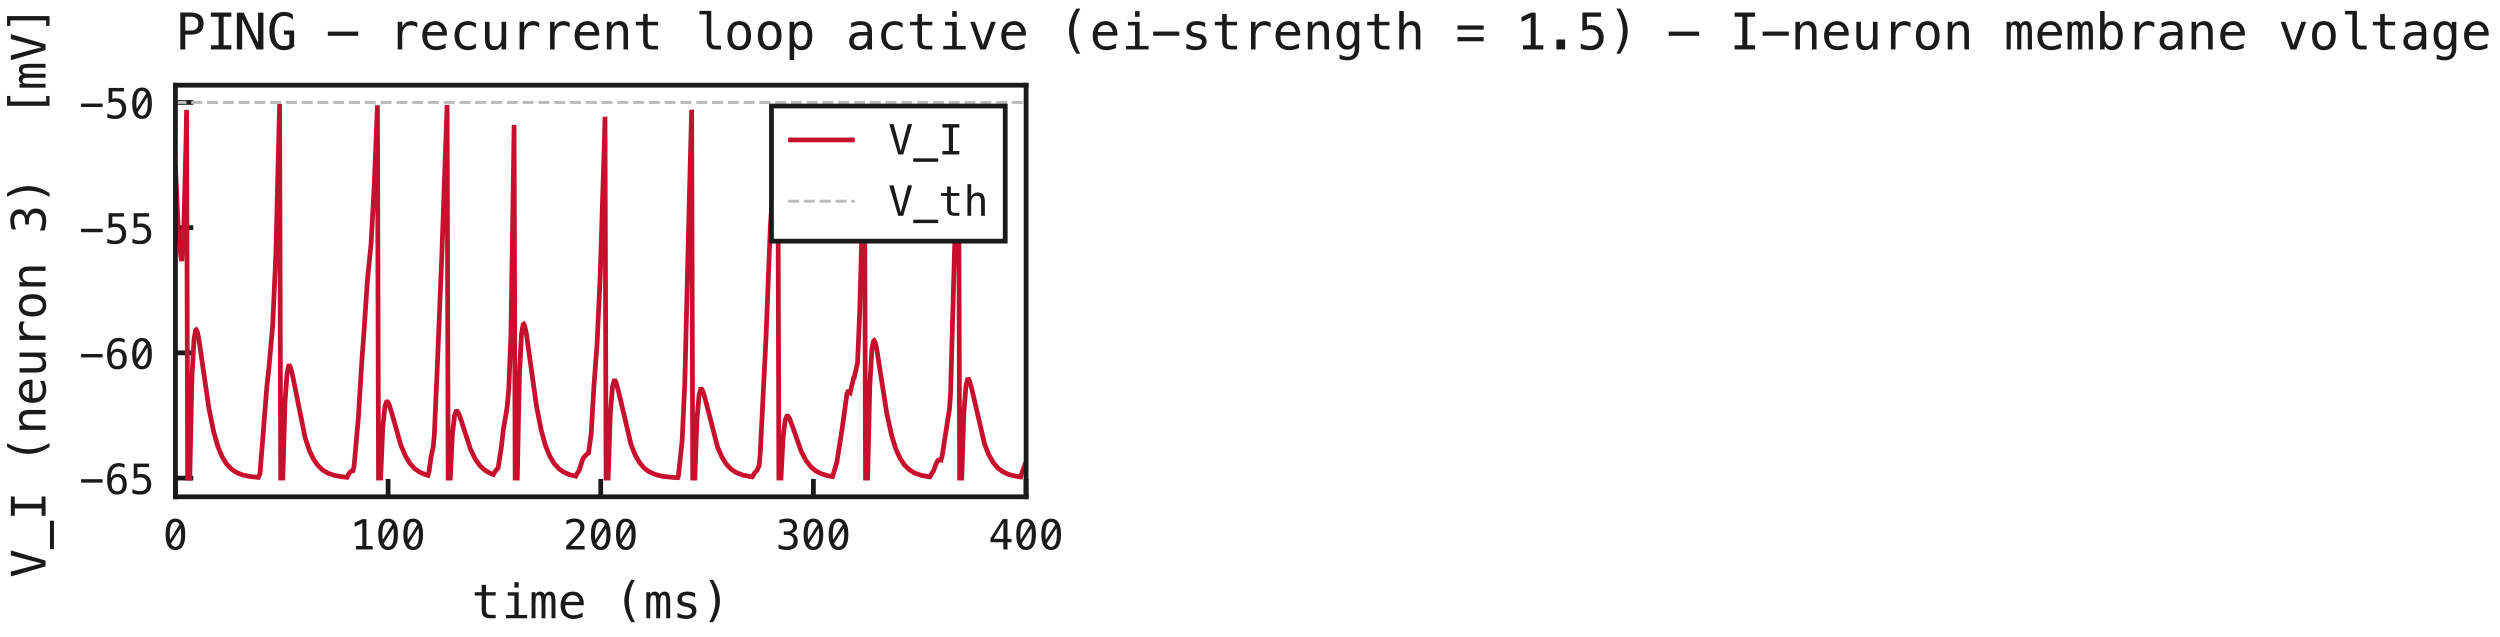
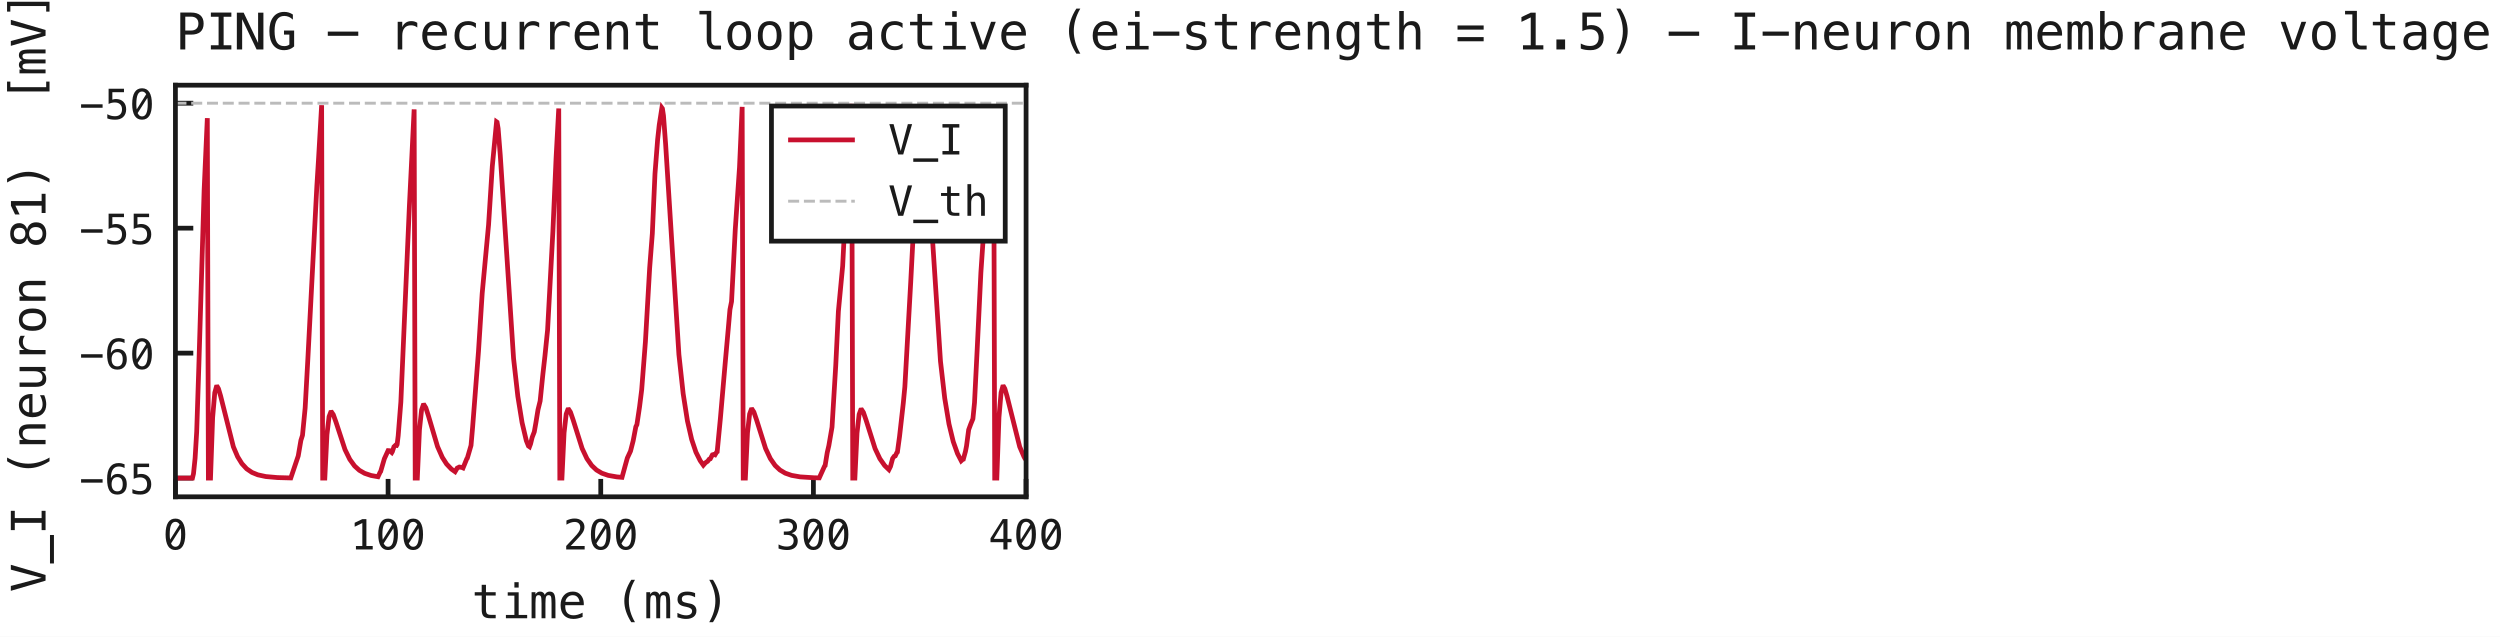
<svg xmlns="http://www.w3.org/2000/svg" xmlns:xlink="http://www.w3.org/1999/xlink" width="419.81pt" height="106.924pt" viewBox="0 0 419.81 106.924" version="1.1">
  <defs>
    <style type="text/css">*{stroke-linejoin: round; stroke-linecap: butt}</style>
  </defs>
  <g id="figure_1">
    <g id="patch_1">
      <path d="M 0 106.924  L 419.81 106.924  L 419.81 0  L 0 0  z " style="fill: #ffffff" />
    </g>
    <g id="axes_1">
      <g id="patch_2">
        <path d="M 29.458 83.425  L 172.303 83.425  L 172.303 14.305  L 29.458 14.305  z " style="fill: #ffffff" />
      </g>
      <g id="matplotlib.axis_1">
        <g id="xtick_1">
          <g id="line2d_1">
            <defs>
-               <path id="m1d334930fa" d="M 0 0  L 0 -3  " style="stroke: #1a1a1a; stroke-width: 0.8" />
+               <path id="m3b619338a8" d="M 0 0  L 0 -3  " style="stroke: #1a1a1a; stroke-width: 0.8" />
            </defs>
            <g>
-               <use xlink:href="#m1d334930fa" x="29.458" y="83.425" style="fill: #1a1a1a; stroke: #1a1a1a; stroke-width: 0.8" />
+               <use xlink:href="#m3b619338a8" x="29.458" y="83.425" style="fill: #1a1a1a; stroke: #1a1a1a; stroke-width: 0.8" />
            </g>
          </g>
          <g id="text_1">
            <g style="fill: #1a1a1a" transform="translate(27.35055 92.26367) scale(0.07 -0.07)">
              <defs>
                <path id="Menlo-Regular-30" d="M 1925 4734  Q 2672 4734 3055 4125  Q 3438 3516 3438 2322  Q 3438 1128 3055 518  Q 2672 -91 1925 -91  Q 1178 -91 797 518  Q 416 1128 416 2322  Q 416 3516 797 4125  Q 1178 4734 1925 4734  z M 1925 409  Q 2369 409 2586 881  Q 2803 1353 2803 2322  Q 2803 2838 2741 3253  L 1253 925  Q 1488 409 1925 409  z M 1925 4234  Q 1484 4234 1267 3762  Q 1050 3291 1050 2322  Q 1050 1881 1109 1497  L 2566 3819  Q 2328 4234 1925 4234  z " transform="scale(0.015625)" />
              </defs>
              <use xlink:href="#Menlo-Regular-30" />
            </g>
          </g>
        </g>
        <g id="xtick_2">
          <g id="line2d_2">
            <g>
-               <use xlink:href="#m1d334930fa" x="65.169" y="83.425" style="fill: #1a1a1a; stroke: #1a1a1a; stroke-width: 0.8" />
+               <use xlink:href="#m3b619338a8" x="65.169" y="83.425" style="fill: #1a1a1a; stroke: #1a1a1a; stroke-width: 0.8" />
            </g>
          </g>
          <g id="text_2">
            <g style="fill: #1a1a1a" transform="translate(58.84758 92.26367) scale(0.07 -0.07)">
              <defs>
                <path id="Menlo-Regular-31" d="M 844 528  L 1825 528  L 1825 4053  L 650 3488  L 650 4094  L 1819 4650  L 2450 4650  L 2450 528  L 3419 528  L 3419 0  L 844 0  L 844 528  z " transform="scale(0.015625)" />
              </defs>
              <use xlink:href="#Menlo-Regular-31" />
              <use xlink:href="#Menlo-Regular-30" transform="translate(60.20508 0)" />
              <use xlink:href="#Menlo-Regular-30" transform="translate(120.4102 0)" />
            </g>
          </g>
        </g>
        <g id="xtick_3">
          <g id="line2d_3">
            <g>
-               <use xlink:href="#m1d334930fa" x="100.88" y="83.425" style="fill: #1a1a1a; stroke: #1a1a1a; stroke-width: 0.8" />
+               <use xlink:href="#m3b619338a8" x="100.88" y="83.425" style="fill: #1a1a1a; stroke: #1a1a1a; stroke-width: 0.8" />
            </g>
          </g>
          <g id="text_3">
            <g style="fill: #1a1a1a" transform="translate(94.55883 92.26367) scale(0.07 -0.07)">
              <defs>
                <path id="Menlo-Regular-32" d="M 1166 531  L 3309 531  L 3309 0  L 475 0  L 475 531  Q 1059 1147 1496 1619  Q 1934 2091 2100 2284  Q 2413 2666 2522 2902  Q 2631 3138 2631 3384  Q 2631 3775 2401 3997  Q 2172 4219 1772 4219  Q 1488 4219 1175 4116  Q 863 4013 513 3803  L 513 4441  Q 834 4594 1145 4672  Q 1456 4750 1759 4750  Q 2444 4750 2861 4386  Q 3278 4022 3278 3431  Q 3278 3131 3139 2831  Q 3000 2531 2688 2169  Q 2513 1966 2180 1606  Q 1847 1247 1166 531  z " transform="scale(0.015625)" />
              </defs>
              <use xlink:href="#Menlo-Regular-32" />
              <use xlink:href="#Menlo-Regular-30" transform="translate(60.20508 0)" />
              <use xlink:href="#Menlo-Regular-30" transform="translate(120.4102 0)" />
            </g>
          </g>
        </g>
        <g id="xtick_4">
          <g id="line2d_4">
            <g>
-               <use xlink:href="#m1d334930fa" x="136.591" y="83.425" style="fill: #1a1a1a; stroke: #1a1a1a; stroke-width: 0.8" />
+               <use xlink:href="#m3b619338a8" x="136.591" y="83.425" style="fill: #1a1a1a; stroke: #1a1a1a; stroke-width: 0.8" />
            </g>
          </g>
          <g id="text_4">
            <g style="fill: #1a1a1a" transform="translate(130.2701 92.26367) scale(0.07 -0.07)">
              <defs>
                <path id="Menlo-Regular-33" d="M 2425 2497  Q 2884 2375 3128 2064  Q 3372 1753 3372 1288  Q 3372 644 2939 276  Q 2506 -91 1741 -91  Q 1419 -91 1084 -31  Q 750 28 428 141  L 428 769  Q 747 603 1056 522  Q 1366 441 1672 441  Q 2191 441 2469 675  Q 2747 909 2747 1350  Q 2747 1756 2469 1995  Q 2191 2234 1716 2234  L 1234 2234  L 1234 2753  L 1716 2753  Q 2150 2753 2394 2943  Q 2638 3134 2638 3475  Q 2638 3834 2411 4026  Q 2184 4219 1766 4219  Q 1488 4219 1191 4156  Q 894 4094 569 3969  L 569 4550  Q 947 4650 1242 4700  Q 1538 4750 1766 4750  Q 2447 4750 2855 4408  Q 3263 4066 3263 3500  Q 3263 3116 3048 2859  Q 2834 2603 2425 2497  z " transform="scale(0.015625)" />
              </defs>
              <use xlink:href="#Menlo-Regular-33" />
              <use xlink:href="#Menlo-Regular-30" transform="translate(60.20508 0)" />
              <use xlink:href="#Menlo-Regular-30" transform="translate(120.4102 0)" />
            </g>
          </g>
        </g>
        <g id="xtick_5">
          <g id="line2d_5">
            <g>
-               <use xlink:href="#m1d334930fa" x="172.303" y="83.425" style="fill: #1a1a1a; stroke: #1a1a1a; stroke-width: 0.8" />
+               <use xlink:href="#m3b619338a8" x="172.303" y="83.425" style="fill: #1a1a1a; stroke: #1a1a1a; stroke-width: 0.8" />
            </g>
          </g>
          <g id="text_5">
            <g style="fill: #1a1a1a" transform="translate(165.9813 92.26367) scale(0.07 -0.07)">
              <defs>
                <path id="Menlo-Regular-34" d="M 2297 4091  L 825 1625  L 2297 1625  L 2297 4091  z M 2194 4666  L 2925 4666  L 2925 1625  L 3547 1625  L 3547 1113  L 2925 1113  L 2925 0  L 2297 0  L 2297 1113  L 319 1113  L 319 1709  L 2194 4666  z " transform="scale(0.015625)" />
              </defs>
              <use xlink:href="#Menlo-Regular-34" />
              <use xlink:href="#Menlo-Regular-30" transform="translate(60.20508 0)" />
              <use xlink:href="#Menlo-Regular-30" transform="translate(120.4102 0)" />
            </g>
          </g>
        </g>
        <g id="text_6">
          <g style="fill: #1a1a1a" transform="translate(79.20703 103.8207) scale(0.08 -0.08)">
            <defs>
              <path id="Menlo-Regular-74" d="M 1919 4494  L 1919 3500  L 3225 3500  L 3225 3053  L 1919 3053  L 1919 1153  Q 1919 766 2066 612  Q 2213 459 2578 459  L 3225 459  L 3225 0  L 2522 0  Q 1875 0 1609 259  Q 1344 519 1344 1153  L 1344 3053  L 409 3053  L 409 3500  L 1344 3500  L 1344 4494  L 1919 4494  z " transform="scale(0.015625)" />
              <path id="Menlo-Regular-69" d="M 988 3488  L 2459 3488  L 2459 447  L 3600 447  L 3600 0  L 744 0  L 744 447  L 1884 447  L 1884 3041  L 988 3041  L 988 3488  z M 1884 4847  L 2459 4847  L 2459 4122  L 1884 4122  L 1884 4847  z " transform="scale(0.015625)" />
              <path id="Menlo-Regular-6d" d="M 2113 3144  Q 2219 3369 2383 3476  Q 2547 3584 2778 3584  Q 3200 3584 3373 3257  Q 3547 2931 3547 2028  L 3547 0  L 3022 0  L 3022 2003  Q 3022 2744 2939 2923  Q 2856 3103 2638 3103  Q 2388 3103 2295 2911  Q 2203 2719 2203 2003  L 2203 0  L 1678 0  L 1678 2003  Q 1678 2753 1589 2928  Q 1500 3103 1269 3103  Q 1041 3103 952 2911  Q 863 2719 863 2003  L 863 0  L 341 0  L 341 3500  L 863 3500  L 863 3200  Q 966 3388 1120 3486  Q 1275 3584 1472 3584  Q 1709 3584 1867 3475  Q 2025 3366 2113 3144  z " transform="scale(0.015625)" />
              <path id="Menlo-Regular-65" d="M 3500 2038  L 3500 1756  L 1009 1756  L 1009 1738  Q 984 1022 1282 709  Q 1581 397 2125 397  Q 2400 397 2700 484  Q 3000 572 3341 750  L 3341 178  Q 3013 44 2708 -23  Q 2403 -91 2119 -91  Q 1303 -91 843 398  Q 384 888 384 1747  Q 384 2584 834 3084  Q 1284 3584 2034 3584  Q 2703 3584 3089 3131  Q 3475 2678 3500 2038  z M 2925 2206  Q 2888 2569 2661 2833  Q 2434 3097 2009 3097  Q 1594 3097 1325 2822  Q 1056 2547 1031 2203  L 2925 2206  z " transform="scale(0.015625)" />
              <path id="Menlo-Regular-20" transform="scale(0.015625)" />
              <path id="Menlo-Regular-28" d="M 2672 5169  Q 2256 4456 2051 3748  Q 1847 3041 1847 2322  Q 1847 1606 2051 897  Q 2256 188 2672 -531  L 2172 -531  Q 1700 213 1469 917  Q 1238 1622 1238 2322  Q 1238 3019 1469 3725  Q 1700 4431 2172 5169  L 2672 5169  z " transform="scale(0.015625)" />
              <path id="Menlo-Regular-73" d="M 3041 3378  L 3041 2816  Q 2794 2959 2544 3031  Q 2294 3103 2034 3103  Q 1644 3103 1451 2976  Q 1259 2850 1259 2591  Q 1259 2356 1403 2240  Q 1547 2125 2119 2016  L 2350 1972  Q 2778 1891 2998 1647  Q 3219 1403 3219 1013  Q 3219 494 2850 201  Q 2481 -91 1825 -91  Q 1566 -91 1281 -36  Q 997 19 666 128  L 666 722  Q 988 556 1281 473  Q 1575 391 1838 391  Q 2219 391 2428 545  Q 2638 700 2638 978  Q 2638 1378 1872 1531  L 1847 1538  L 1631 1581  Q 1134 1678 906 1908  Q 678 2138 678 2534  Q 678 3038 1018 3311  Q 1359 3584 1991 3584  Q 2272 3584 2531 3532  Q 2791 3481 3041 3378  z " transform="scale(0.015625)" />
              <path id="Menlo-Regular-29" d="M 1088 5169  L 1588 5169  Q 2059 4431 2290 3725  Q 2522 3019 2522 2322  Q 2522 1619 2290 912  Q 2059 206 1588 -531  L 1088 -531  Q 1503 194 1708 903  Q 1913 1613 1913 2322  Q 1913 3034 1708 3743  Q 1503 4453 1088 5169  z " transform="scale(0.015625)" />
            </defs>
            <use xlink:href="#Menlo-Regular-74" />
            <use xlink:href="#Menlo-Regular-69" transform="translate(60.20508 0)" />
            <use xlink:href="#Menlo-Regular-6d" transform="translate(120.4102 0)" />
            <use xlink:href="#Menlo-Regular-65" transform="translate(180.6152 0)" />
            <use xlink:href="#Menlo-Regular-20" transform="translate(240.8203 0)" />
            <use xlink:href="#Menlo-Regular-28" transform="translate(301.0254 0)" />
            <use xlink:href="#Menlo-Regular-6d" transform="translate(361.2305 0)" />
            <use xlink:href="#Menlo-Regular-73" transform="translate(421.4355 0)" />
            <use xlink:href="#Menlo-Regular-29" transform="translate(481.6406 0)" />
          </g>
        </g>
      </g>
      <g id="matplotlib.axis_2">
        <g id="ytick_1">
          <g id="line2d_6">
            <defs>
-               <path id="md1342d9585" d="M 0 0  L 3 0  " style="stroke: #1a1a1a; stroke-width: 0.8" />
+               <path id="mb8ac79498a" d="M 0 0  L 3 0  " style="stroke: #1a1a1a; stroke-width: 0.8" />
            </defs>
            <g>
-               <use xlink:href="#md1342d9585" x="29.458" y="80.283" style="fill: #1a1a1a; stroke: #1a1a1a; stroke-width: 0.8" />
+               <use xlink:href="#mb8ac79498a" x="29.458" y="80.283" style="fill: #1a1a1a; stroke: #1a1a1a; stroke-width: 0.8" />
            </g>
          </g>
          <g id="text_7">
            <g style="fill: #1a1a1a" transform="translate(13.315 82.95256) scale(0.07 -0.07)">
              <defs>
                <path id="Menlo-Regular-2212" d="M 275 2272  L 3578 2272  L 3578 1741  L 275 1741  L 275 2272  z " transform="scale(0.015625)" />
                <path id="Menlo-Regular-36" d="M 3097 4563  L 3097 3981  Q 2900 4097 2678 4158  Q 2456 4219 2216 4219  Q 1616 4219 1306 3767  Q 997 3316 997 2438  Q 1147 2750 1412 2917  Q 1678 3084 2022 3084  Q 2697 3084 3067 2670  Q 3438 2256 3438 1497  Q 3438 741 3056 325  Q 2675 -91 1984 -91  Q 1172 -91 794 492  Q 416 1075 416 2328  Q 416 3509 870 4129  Q 1325 4750 2188 4750  Q 2419 4750 2650 4701  Q 2881 4653 3097 4563  z M 1972 2591  Q 1569 2591 1337 2300  Q 1106 2009 1106 1497  Q 1106 984 1337 693  Q 1569 403 1972 403  Q 2391 403 2603 679  Q 2816 956 2816 1497  Q 2816 2041 2603 2316  Q 2391 2591 1972 2591  z " transform="scale(0.015625)" />
                <path id="Menlo-Regular-35" d="M 647 4666  L 3009 4666  L 3009 4134  L 1222 4134  L 1222 2988  Q 1356 3038 1492 3061  Q 1628 3084 1766 3084  Q 2491 3084 2916 2656  Q 3341 2228 3341 1497  Q 3341 759 2895 334  Q 2450 -91 1678 -91  Q 1306 -91 998 -41  Q 691 9 447 109  L 447 750  Q 734 594 1025 517  Q 1316 441 1619 441  Q 2141 441 2423 716  Q 2706 991 2706 1497  Q 2706 1997 2414 2275  Q 2122 2553 1600 2553  Q 1347 2553 1106 2495  Q 866 2438 647 2322  L 647 4666  z " transform="scale(0.015625)" />
              </defs>
              <use xlink:href="#Menlo-Regular-2212" />
              <use xlink:href="#Menlo-Regular-36" transform="translate(60.20508 0)" />
              <use xlink:href="#Menlo-Regular-35" transform="translate(120.4102 0)" />
            </g>
          </g>
        </g>
        <g id="ytick_2">
          <g id="line2d_7">
            <g>
-               <use xlink:href="#md1342d9585" x="29.458" y="59.257" style="fill: #1a1a1a; stroke: #1a1a1a; stroke-width: 0.8" />
+               <use xlink:href="#mb8ac79498a" x="29.458" y="59.299" style="fill: #1a1a1a; stroke: #1a1a1a; stroke-width: 0.8" />
            </g>
          </g>
          <g id="text_8">
-             <g style="fill: #1a1a1a" transform="translate(13.315 61.92601) scale(0.07 -0.07)">
+             <g style="fill: #1a1a1a" transform="translate(13.315 61.96844) scale(0.07 -0.07)">
              <use xlink:href="#Menlo-Regular-2212" />
              <use xlink:href="#Menlo-Regular-36" transform="translate(60.20508 0)" />
              <use xlink:href="#Menlo-Regular-30" transform="translate(120.4102 0)" />
            </g>
          </g>
        </g>
        <g id="ytick_3">
          <g id="line2d_8">
            <g>
-               <use xlink:href="#md1342d9585" x="29.458" y="38.23" style="fill: #1a1a1a; stroke: #1a1a1a; stroke-width: 0.8" />
+               <use xlink:href="#mb8ac79498a" x="29.458" y="38.315" style="fill: #1a1a1a; stroke: #1a1a1a; stroke-width: 0.8" />
            </g>
          </g>
          <g id="text_9">
-             <g style="fill: #1a1a1a" transform="translate(13.315 40.89945) scale(0.07 -0.07)">
+             <g style="fill: #1a1a1a" transform="translate(13.315 40.98433) scale(0.07 -0.07)">
              <use xlink:href="#Menlo-Regular-2212" />
              <use xlink:href="#Menlo-Regular-35" transform="translate(60.20508 0)" />
              <use xlink:href="#Menlo-Regular-35" transform="translate(120.4102 0)" />
            </g>
          </g>
        </g>
        <g id="ytick_4">
          <g id="line2d_9">
            <g>
-               <use xlink:href="#md1342d9585" x="29.458" y="17.204" style="fill: #1a1a1a; stroke: #1a1a1a; stroke-width: 0.8" />
+               <use xlink:href="#mb8ac79498a" x="29.458" y="17.331" style="fill: #1a1a1a; stroke: #1a1a1a; stroke-width: 0.8" />
            </g>
          </g>
          <g id="text_10">
-             <g style="fill: #1a1a1a" transform="translate(13.315 19.8729) scale(0.07 -0.07)">
+             <g style="fill: #1a1a1a" transform="translate(13.315 20.00022) scale(0.07 -0.07)">
              <use xlink:href="#Menlo-Regular-2212" />
              <use xlink:href="#Menlo-Regular-35" transform="translate(60.20508 0)" />
              <use xlink:href="#Menlo-Regular-30" transform="translate(120.4102 0)" />
            </g>
          </g>
        </g>
        <g id="text_11">
-           <g style="fill: #1a1a1a" transform="translate(7.65125 97.02758) rotate(-90) scale(0.08 -0.08)">
+           <g style="fill: #1a1a1a" transform="translate(7.65125 99.4357) rotate(-90) scale(0.08 -0.08)">
            <defs>
              <path id="Menlo-Regular-56" d="M 1925 531  L 3022 4666  L 3675 4666  L 2309 0  L 1544 0  L 178 4666  L 831 4666  L 1925 531  z " transform="scale(0.015625)" />
              <path id="Menlo-Regular-5f" d="M 3825 -594  L 3825 -1125  L 0 -1125  L 0 -594  L 3825 -594  z " transform="scale(0.015625)" />
              <path id="Menlo-Regular-49" d="M 628 4666  L 3219 4666  L 3219 4134  L 2241 4134  L 2241 531  L 3219 531  L 3219 0  L 628 0  L 628 531  L 1606 531  L 1606 4134  L 628 4134  L 628 4666  z " transform="scale(0.015625)" />
              <path id="Menlo-Regular-6e" d="M 3284 2169  L 3284 0  L 2706 0  L 2706 2169  Q 2706 2641 2540 2862  Q 2375 3084 2022 3084  Q 1619 3084 1401 2798  Q 1184 2513 1184 1978  L 1184 0  L 609 0  L 609 3500  L 1184 3500  L 1184 2975  Q 1338 3275 1600 3429  Q 1863 3584 2222 3584  Q 2756 3584 3020 3232  Q 3284 2881 3284 2169  z " transform="scale(0.015625)" />
              <path id="Menlo-Regular-75" d="M 609 1325  L 609 3494  L 1184 3494  L 1184 1325  Q 1184 853 1351 631  Q 1519 409 1869 409  Q 2275 409 2490 695  Q 2706 981 2706 1516  L 2706 3494  L 3284 3494  L 3284 0  L 2706 0  L 2706 525  Q 2553 222 2289 65  Q 2025 -91 1672 -91  Q 1134 -91 871 261  Q 609 613 609 1325  z " transform="scale(0.015625)" />
              <path id="Menlo-Regular-72" d="M 3609 2778  Q 3425 2922 3234 2987  Q 3044 3053 2816 3053  Q 2278 3053 1993 2715  Q 1709 2378 1709 1741  L 1709 0  L 1131 0  L 1131 3500  L 1709 3500  L 1709 2816  Q 1853 3188 2151 3386  Q 2450 3584 2859 3584  Q 3072 3584 3256 3531  Q 3441 3478 3609 3366  L 3609 2778  z " transform="scale(0.015625)" />
              <path id="Menlo-Regular-6f" d="M 1925 3097  Q 1488 3097 1263 2756  Q 1038 2416 1038 1747  Q 1038 1081 1263 739  Q 1488 397 1925 397  Q 2366 397 2591 739  Q 2816 1081 2816 1747  Q 2816 2416 2591 2756  Q 2366 3097 1925 3097  z M 1925 3584  Q 2653 3584 3039 3112  Q 3425 2641 3425 1747  Q 3425 850 3040 379  Q 2656 -91 1925 -91  Q 1197 -91 812 379  Q 428 850 428 1747  Q 428 2641 812 3112  Q 1197 3584 1925 3584  z " transform="scale(0.015625)" />
+               <path id="Menlo-Regular-38" d="M 1925 2216  Q 1503 2216 1273 1980  Q 1044 1744 1044 1313  Q 1044 881 1276 642  Q 1509 403 1925 403  Q 2350 403 2579 639  Q 2809 875 2809 1313  Q 2809 1741 2576 1978  Q 2344 2216 1925 2216  z M 1375 2478  Q 972 2581 745 2862  Q 519 3144 519 3541  Q 519 4097 897 4423  Q 1275 4750 1925 4750  Q 2578 4750 2956 4423  Q 3334 4097 3334 3541  Q 3334 3144 3107 2862  Q 2881 2581 2478 2478  Q 2947 2375 3195 2062  Q 3444 1750 3444 1253  Q 3444 622 3041 265  Q 2638 -91 1925 -91  Q 1213 -91 811 264  Q 409 619 409 1247  Q 409 1747 657 2061  Q 906 2375 1375 2478  z M 1147 3481  Q 1147 3106 1347 2909  Q 1547 2713 1925 2713  Q 2306 2713 2506 2909  Q 2706 3106 2706 3481  Q 2706 3863 2507 4063  Q 2309 4263 1925 4263  Q 1547 4263 1347 4061  Q 1147 3859 1147 3481  z " transform="scale(0.015625)" />
              <path id="Menlo-Regular-5b" d="M 1759 5175  L 3084 5175  L 3084 4728  L 2334 4728  L 2334 -84  L 3084 -84  L 3084 -531  L 1759 -531  L 1759 5175  z " transform="scale(0.015625)" />
              <path id="Menlo-Regular-5d" d="M 2250 5175  L 2250 -531  L 925 -531  L 925 -84  L 1675 -84  L 1675 4728  L 925 4728  L 925 5175  L 2250 5175  z " transform="scale(0.015625)" />
            </defs>
            <use xlink:href="#Menlo-Regular-56" />
            <use xlink:href="#Menlo-Regular-5f" transform="translate(60.20508 0)" />
            <use xlink:href="#Menlo-Regular-49" transform="translate(120.4102 0)" />
            <use xlink:href="#Menlo-Regular-20" transform="translate(180.6152 0)" />
            <use xlink:href="#Menlo-Regular-28" transform="translate(240.8203 0)" />
            <use xlink:href="#Menlo-Regular-6e" transform="translate(301.0254 0)" />
            <use xlink:href="#Menlo-Regular-65" transform="translate(361.2305 0)" />
            <use xlink:href="#Menlo-Regular-75" transform="translate(421.4355 0)" />
            <use xlink:href="#Menlo-Regular-72" transform="translate(481.6406 0)" />
            <use xlink:href="#Menlo-Regular-6f" transform="translate(541.8457 0)" />
            <use xlink:href="#Menlo-Regular-6e" transform="translate(602.0508 0)" />
            <use xlink:href="#Menlo-Regular-20" transform="translate(662.2559 0)" />
-             <use xlink:href="#Menlo-Regular-33" transform="translate(722.4609 0)" />
-             <use xlink:href="#Menlo-Regular-29" transform="translate(782.666 0)" />
-             <use xlink:href="#Menlo-Regular-20" transform="translate(842.8711 0)" />
+             <use xlink:href="#Menlo-Regular-38" transform="translate(722.4609 0)" />
+             <use xlink:href="#Menlo-Regular-31" transform="translate(782.666 0)" />
+             <use xlink:href="#Menlo-Regular-29" transform="translate(842.8711 0)" />
            <use xlink:href="#Menlo-Regular-20" transform="translate(903.0762 0)" />
-             <use xlink:href="#Menlo-Regular-5b" transform="translate(963.2812 0)" />
-             <use xlink:href="#Menlo-Regular-6d" transform="translate(1023.486 0)" />
-             <use xlink:href="#Menlo-Regular-56" transform="translate(1083.691 0)" />
-             <use xlink:href="#Menlo-Regular-5d" transform="translate(1143.896 0)" />
+             <use xlink:href="#Menlo-Regular-20" transform="translate(963.2812 0)" />
+             <use xlink:href="#Menlo-Regular-5b" transform="translate(1023.486 0)" />
+             <use xlink:href="#Menlo-Regular-6d" transform="translate(1083.691 0)" />
+             <use xlink:href="#Menlo-Regular-56" transform="translate(1143.896 0)" />
+             <use xlink:href="#Menlo-Regular-5d" transform="translate(1204.102 0)" />
          </g>
        </g>
      </g>
      <g id="line2d_10">
-         <path d="M 29.458 27.909  L 29.904 37.755  L 30.35 42.926  L 30.529 43.841  L 30.886 37.679  L 31.243 23.286  L 31.332 18.453  L 31.511 80.283  L 31.868 80.283  L 32.225 63.603  L 32.582 56.944  L 32.85 55.468  L 32.94 55.393  L 33.118 55.683  L 33.386 56.875  L 34.011 61.213  L 35.082 68.575  L 35.886 72.545  L 36.6 75.01  L 37.314 76.716  L 38.028 77.88  L 38.832 78.747  L 39.725 79.35  L 40.796 79.77  L 42.135 80.041  L 43.385 80.163  L 43.653 79.52  L 44.099 74.04  L 44.813 64.889  L 45.171 61.676  L 45.796 54.533  L 46.331 42.544  L 46.956 17.447  L 47.135 80.283  L 47.492 80.283  L 47.849 67.715  L 48.206 62.616  L 48.474 61.462  L 48.652 61.451  L 48.831 61.838  L 49.188 63.334  L 51.242 73.516  L 51.956 75.652  L 52.67 77.144  L 53.384 78.166  L 54.188 78.928  L 55.08 79.46  L 56.152 79.831  L 57.58 80.08  L 58.294 80.147  L 58.652 79.416  L 59.009 79.116  L 59.277 79.052  L 59.455 78.291  L 60.169 70.252  L 60.794 60.15  L 61.062 56.614  L 61.687 47.187  L 62.312 40.927  L 62.848 30.984  L 63.383 17.672  L 63.562 80.283  L 63.919 80.283  L 64.276 71.8  L 64.633 68.304  L 64.901 67.497  L 65.08 67.479  L 65.347 67.938  L 65.794 69.386  L 67.312 74.747  L 68.115 76.645  L 68.829 77.81  L 69.633 78.693  L 70.526 79.315  L 71.508 79.723  L 71.865 79.825  L 72.043 79.188  L 72.4 76.65  L 72.758 74.962  L 72.936 72.991  L 73.472 60.676  L 74.007 47.352  L 74.186 43.099  L 75.079 17.629  L 75.257 80.283  L 75.614 80.283  L 75.972 72.866  L 76.329 69.797  L 76.597 69.084  L 76.775 69.066  L 77.043 69.466  L 77.489 70.733  L 79.007 75.432  L 79.811 77.095  L 80.614 78.22  L 81.418 78.957  L 82.31 79.476  L 82.846 79.684  L 83.203 79.075  L 83.649 78.577  L 84.185 75.111  L 84.542 71.998  L 84.989 69.457  L 85.167 68.28  L 85.435 65.327  L 85.792 56.309  L 86.149 33.656  L 86.328 20.972  L 86.506 80.283  L 86.863 80.283  L 87.221 62.936  L 87.578 56.028  L 87.846 54.502  L 87.935 54.427  L 88.113 54.731  L 88.381 55.972  L 89.006 60.478  L 90.078 68.123  L 90.881 72.246  L 91.595 74.806  L 92.309 76.578  L 93.024 77.787  L 93.827 78.687  L 94.631 79.264  L 95.613 79.695  L 96.684 79.96  L 97.041 79.267  L 97.22 79.094  L 97.845 77.142  L 98.113 76.708  L 98.559 76.27  L 98.827 76.094  L 99.273 72.827  L 99.72 65.042  L 100.255 57.878  L 100.791 46.239  L 101.505 23.326  L 101.594 19.598  L 101.773 80.283  L 102.13 80.283  L 102.487 69.416  L 102.844 64.978  L 103.112 63.965  L 103.291 63.95  L 103.469 64.282  L 103.826 65.576  L 105.969 74.679  L 106.683 76.455  L 107.397 77.69  L 108.201 78.62  L 109.004 79.219  L 109.987 79.668  L 111.236 79.978  L 113.022 80.171  L 113.825 80.212  L 113.915 79.982  L 114.54 74.152  L 114.986 64.53  L 115.79 31.97  L 116.147 18.42  L 116.325 80.283  L 116.682 80.283  L 117.039 70.367  L 117.397 66.304  L 117.664 65.372  L 117.843 65.355  L 118.022 65.656  L 118.379 66.837  L 120.521 75.16  L 121.236 76.783  L 121.95 77.913  L 122.753 78.763  L 123.646 79.358  L 124.717 79.774  L 126.057 80.043  L 126.324 80.076  L 126.682 79.464  L 127.128 78.975  L 127.485 78.154  L 127.664 76.134  L 128.646 56.346  L 129.36 38.065  L 130.342 23.454  L 130.61 17.689  L 130.788 80.283  L 131.145 80.283  L 131.503 73.41  L 131.86 70.561  L 132.127 69.898  L 132.306 69.879  L 132.574 70.249  L 133.02 71.424  L 134.538 75.783  L 135.342 77.326  L 136.145 78.369  L 136.949 79.053  L 137.841 79.534  L 139.002 79.891  L 139.805 80.033  L 140.52 77.647  L 141.412 72.032  L 142.216 66.157  L 142.394 65.792  L 142.573 65.841  L 142.752 65.954  L 143.377 63.343  L 143.466 63.302  L 144.001 60.912  L 144.359 52.587  L 144.805 36.561  L 145.162 19.888  L 145.341 80.283  L 145.698 80.283  L 146.055 64.835  L 146.412 58.639  L 146.68 57.256  L 146.769 57.184  L 146.948 57.448  L 147.216 58.55  L 147.84 62.575  L 148.912 69.412  L 149.715 73.099  L 150.43 75.388  L 151.144 76.972  L 151.858 78.053  L 152.661 78.857  L 153.554 79.417  L 154.626 79.807  L 156.054 80.069  L 156.143 80.08  L 156.5 79.455  L 156.768 79.053  L 157.125 78.016  L 157.482 77.336  L 157.75 77.206  L 158.018 77.264  L 158.197 76.64  L 159.447 68.597  L 159.625 66.043  L 160.964 17.776  L 161.143 80.283  L 161.5 80.283  L 161.857 69.257  L 162.214 64.758  L 162.482 63.732  L 162.661 63.717  L 162.839 64.054  L 163.196 65.366  L 165.339 74.599  L 166.053 76.4  L 166.767 77.653  L 167.571 78.596  L 168.374 79.204  L 169.356 79.659  L 170.606 79.973  L 171.41 80.085  L 171.588 79.465  L 171.946 78.45  L 172.035 78.312  L 172.213 77.642  L 172.213 77.642  " clip-path="url(#p0558f98baf)" style="fill: none; stroke: #c8102e; stroke-width: 0.8; stroke-linejoin: miter" />
+         <path d="M 29.458 80.283  L 32.315 80.283  L 32.493 79.534  L 32.761 76.952  L 33.029 72.49  L 33.386 61.601  L 34.279 31.888  L 34.814 19.84  L 34.993 80.283  L 35.35 80.283  L 35.707 70.107  L 36.064 65.941  L 36.332 64.987  L 36.511 64.971  L 36.689 65.281  L 37.046 66.492  L 39.189 75.029  L 39.903 76.694  L 40.617 77.852  L 41.421 78.724  L 42.314 79.334  L 43.296 79.735  L 44.635 80.024  L 46.599 80.197  L 48.831 80.259  L 50.081 76.56  L 50.527 73.948  L 50.795 73.099  L 51.242 68.514  L 51.688 60.428  L 53.206 31.28  L 53.473 26.98  L 54.009 17.668  L 54.188 80.283  L 54.545 80.283  L 54.902 72.981  L 55.259 69.958  L 55.527 69.257  L 55.705 69.238  L 55.973 69.632  L 56.42 70.88  L 57.937 75.506  L 58.741 77.144  L 59.544 78.251  L 60.348 78.978  L 61.241 79.488  L 62.312 79.846  L 63.473 80.055  L 63.83 79.292  L 63.919 79.182  L 64.544 77.033  L 65.169 75.669  L 65.437 75.687  L 65.794 75.994  L 65.883 75.843  L 66.151 75.023  L 66.419 74.768  L 66.597 74.8  L 66.687 74.638  L 66.865 73.169  L 67.312 67.508  L 68.74 34.731  L 69.186 25.726  L 69.544 18.369  L 69.722 80.283  L 70.079 80.283  L 70.436 72.175  L 70.793 68.829  L 71.061 68.056  L 71.24 68.037  L 71.508 68.476  L 71.954 69.86  L 73.472 74.988  L 74.275 76.803  L 74.99 77.918  L 75.793 78.763  L 76.418 79.208  L 76.775 78.604  L 77.132 78.425  L 77.579 78.499  L 77.757 78.576  L 78.025 77.927  L 78.382 77.046  L 78.471 76.947  L 79.096 74.797  L 79.364 71.726  L 80.346 59.054  L 80.971 49.264  L 82.042 37.755  L 82.667 27.941  L 83.382 20.457  L 83.471 20.521  L 83.649 21.579  L 84.007 26.077  L 86.239 60.185  L 86.953 66.535  L 87.667 70.964  L 88.381 73.997  L 88.738 74.889  L 88.917 75.015  L 89.095 74.545  L 89.363 73.442  L 89.72 72.517  L 89.988 70.992  L 90.345 68.79  L 90.702 67.34  L 91.149 62.962  L 91.506 59.794  L 91.952 55.416  L 92.845 38.848  L 93.381 26.459  L 93.827 18.218  L 94.006 80.283  L 94.363 80.283  L 94.72 72.678  L 95.077 69.534  L 95.345 68.805  L 95.523 68.787  L 95.791 69.197  L 96.238 70.496  L 97.755 75.311  L 98.559 77.016  L 99.362 78.168  L 100.166 78.924  L 101.059 79.456  L 102.13 79.828  L 103.558 80.078  L 104.451 80.159  L 104.987 78.192  L 105.344 76.913  L 105.88 75.755  L 106.326 74.009  L 106.773 71.656  L 106.951 71.307  L 107.397 68.311  L 107.755 65.436  L 108.38 57.404  L 109.094 44.987  L 109.54 39.242  L 109.987 29.169  L 110.433 23.421  L 110.701 20.98  L 111.147 18.115  L 111.236 18.239  L 111.415 19.426  L 111.772 24.191  L 114.004 59.536  L 114.718 66.092  L 115.432 70.664  L 116.147 73.795  L 116.861 75.92  L 117.575 77.353  L 118.111 78.11  L 118.468 77.704  L 118.825 77.462  L 119.093 77.114  L 119.271 77.046  L 119.629 76.378  L 119.896 76.301  L 120.075 76.37  L 120.343 75.918  L 120.432 75.86  L 120.968 70.274  L 121.771 61.043  L 122.307 55.057  L 122.575 51.991  L 122.843 50.637  L 123.11 45.569  L 123.468 38.537  L 124.182 28.096  L 124.628 17.951  L 124.807 80.283  L 125.164 80.283  L 125.521 72.672  L 125.878 69.525  L 126.146 68.796  L 126.324 68.777  L 126.592 69.188  L 127.039 70.488  L 128.556 75.307  L 129.36 77.013  L 130.163 78.167  L 130.967 78.923  L 131.86 79.455  L 132.931 79.828  L 134.359 80.078  L 136.681 80.227  L 137.573 80.249  L 138.466 78.272  L 138.556 78.193  L 138.913 75.99  L 139.18 74.84  L 139.716 71.727  L 140.341 61.399  L 140.787 52.251  L 141.502 44.682  L 142.216 30.565  L 142.662 23.154  L 143.019 17.447  L 143.198 80.283  L 143.555 80.283  L 143.912 72.71  L 144.269 69.579  L 144.537 68.853  L 144.716 68.835  L 144.984 69.243  L 145.43 70.537  L 146.948 75.332  L 147.751 77.03  L 148.555 78.177  L 149.269 78.862  L 149.537 78.322  L 149.894 76.993  L 150.162 76.619  L 150.34 76.553  L 150.608 76.001  L 150.697 75.919  L 151.054 73.29  L 151.679 67.739  L 151.947 64.951  L 152.929 47.429  L 153.286 40.577  L 153.911 35.872  L 154.983 19.855  L 155.072 19.83  L 155.251 20.763  L 155.608 25.161  L 157.929 60.672  L 158.643 66.882  L 159.357 71.205  L 160.072 74.162  L 160.786 76.167  L 161.411 77.378  L 161.679 77.132  L 161.768 77.108  L 162.125 75.802  L 162.304 74.885  L 162.661 72.167  L 163.018 71.199  L 163.375 70.33  L 163.643 67.619  L 164.089 58.72  L 164.714 45.767  L 165.071 40.527  L 165.785 31.35  L 166.053 28.203  L 166.41 24.49  L 166.857 17.626  L 167.035 80.283  L 167.392 80.283  L 167.749 70.092  L 168.107 65.92  L 168.374 64.965  L 168.553 64.949  L 168.732 65.259  L 169.089 66.472  L 171.231 75.021  L 171.946 76.688  L 172.213 77.175  L 172.213 77.175  " clip-path="url(#p96f697aa88)" style="fill: none; stroke: #c8102e; stroke-width: 0.8; stroke-linejoin: miter" />
      </g>
      <g id="line2d_11">
-         <path d="M 29.458 17.204  L 172.303 17.204  " clip-path="url(#p0558f98baf)" style="fill: none; stroke-dasharray: 1.85,0.8; stroke-dashoffset: 0; stroke: #bbbbbb; stroke-width: 0.5" />
+         <path d="M 29.458 17.331  L 172.303 17.331  " clip-path="url(#p96f697aa88)" style="fill: none; stroke-dasharray: 1.85,0.8; stroke-dashoffset: 0; stroke: #bbbbbb; stroke-width: 0.5" />
      </g>
      <g id="patch_3">
        <path d="M 29.458 83.425  L 29.458 14.305  " style="fill: none; stroke: #1a1a1a; stroke-width: 0.8; stroke-linejoin: miter; stroke-linecap: square" />
      </g>
      <g id="patch_4">
        <path d="M 172.303 83.425  L 172.303 14.305  " style="fill: none; stroke: #1a1a1a; stroke-width: 0.8; stroke-linejoin: miter; stroke-linecap: square" />
      </g>
      <g id="patch_5">
        <path d="M 29.458 83.425  L 172.303 83.425  " style="fill: none; stroke: #1a1a1a; stroke-width: 0.8; stroke-linejoin: miter; stroke-linecap: square" />
      </g>
      <g id="patch_6">
        <path d="M 29.458 14.305  L 172.303 14.305  " style="fill: none; stroke: #1a1a1a; stroke-width: 0.8; stroke-linejoin: miter; stroke-linecap: square" />
      </g>
      <g id="text_12">
        <g style="fill: #1a1a1a" transform="translate(29.45766 8.305078) scale(0.085 -0.085)">
          <defs>
            <path id="Menlo-Regular-50" d="M 1247 4147  L 1247 2394  L 1978 2394  Q 2416 2394 2661 2625  Q 2906 2856 2906 3272  Q 2906 3688 2662 3917  Q 2419 4147 1978 4147  L 1247 4147  z M 616 4666  L 1978 4666  Q 2759 4666 3162 4311  Q 3566 3956 3566 3272  Q 3566 2581 3164 2228  Q 2763 1875 1978 1875  L 1247 1875  L 1247 0  L 616 0  L 616 4666  z " transform="scale(0.015625)" />
            <path id="Menlo-Regular-4e" d="M 59 4650  L 922 4650  L 2747 822  L 2747 4650  L 3419 4650  L 3419 0  L 2556 0  L 731 3828  L 731 0  L 59 0  L 59 4650  z " transform="scale(0.015625)" />
            <path id="Menlo-Regular-47" d="M 3450 384  Q 3197 150 2880 29  Q 2563 -91 2194 -91  Q 1306 -91 812 545  Q 319 1181 319 2328  Q 319 3472 819 4111  Q 1319 4750 2209 4750  Q 2503 4750 2772 4667  Q 3041 4584 3291 4416  L 3291 3769  Q 3038 4009 2772 4123  Q 2506 4238 2209 4238  Q 1594 4238 1286 3761  Q 978 3284 978 2328  Q 978 1356 1276 889  Q 1575 422 2194 422  Q 2403 422 2561 470  Q 2719 519 2847 622  L 2847 1875  L 2169 1875  L 2169 2394  L 3450 2394  L 3450 384  z " transform="scale(0.015625)" />
            <path id="Menlo-Regular-2014" d="M 0 2259  L 3853 2259  L 3853 1725  L 0 1725  L 0 2259  z " transform="scale(0.015625)" />
            <path id="Menlo-Regular-63" d="M 3316 178  Q 3084 44 2839 -23  Q 2594 -91 2338 -91  Q 1525 -91 1067 396  Q 609 884 609 1747  Q 609 2609 1067 3096  Q 1525 3584 2338 3584  Q 2591 3584 2831 3518  Q 3072 3453 3316 3316  L 3316 2713  Q 3088 2916 2858 3006  Q 2628 3097 2338 3097  Q 1797 3097 1506 2747  Q 1216 2397 1216 1747  Q 1216 1100 1508 748  Q 1800 397 2338 397  Q 2638 397 2875 489  Q 3113 581 3316 775  L 3316 178  z " transform="scale(0.015625)" />
            <path id="Menlo-Regular-6c" d="M 2247 1266  Q 2247 878 2389 681  Q 2531 484 2809 484  L 3481 484  L 3481 0  L 2753 0  Q 2238 0 1955 329  Q 1672 659 1672 1266  L 1672 4431  L 750 4431  L 750 4881  L 2247 4881  L 2247 1266  z " transform="scale(0.015625)" />
            <path id="Menlo-Regular-70" d="M 1172 441  L 1172 -1331  L 594 -1331  L 594 3500  L 1172 3500  L 1172 3053  Q 1316 3313 1555 3448  Q 1794 3584 2106 3584  Q 2741 3584 3102 3093  Q 3463 2603 3463 1734  Q 3463 881 3100 395  Q 2738 -91 2106 -91  Q 1788 -91 1548 45  Q 1309 181 1172 441  z M 2859 1747  Q 2859 2416 2648 2756  Q 2438 3097 2022 3097  Q 1603 3097 1387 2755  Q 1172 2413 1172 1747  Q 1172 1084 1387 740  Q 1603 397 2022 397  Q 2438 397 2648 737  Q 2859 1078 2859 1747  z " transform="scale(0.015625)" />
            <path id="Menlo-Regular-61" d="M 2194 1759  L 2003 1759  Q 1500 1759 1245 1582  Q 991 1406 991 1056  Q 991 741 1181 566  Q 1372 391 1709 391  Q 2184 391 2456 720  Q 2728 1050 2731 1631  L 2731 1759  L 2194 1759  z M 3309 1997  L 3309 0  L 2731 0  L 2731 519  Q 2547 206 2267 57  Q 1988 -91 1588 -91  Q 1053 -91 734 211  Q 416 513 416 1019  Q 416 1603 808 1906  Q 1200 2209 1959 2209  L 2731 2209  L 2731 2300  Q 2728 2719 2518 2908  Q 2309 3097 1850 3097  Q 1556 3097 1256 3012  Q 956 2928 672 2766  L 672 3341  Q 991 3463 1283 3523  Q 1575 3584 1850 3584  Q 2284 3584 2592 3456  Q 2900 3328 3091 3072  Q 3209 2916 3259 2686  Q 3309 2456 3309 1997  z " transform="scale(0.015625)" />
            <path id="Menlo-Regular-76" d="M 313 3500  L 909 3500  L 1925 563  L 2944 3500  L 3541 3500  L 2297 0  L 1556 0  L 313 3500  z " transform="scale(0.015625)" />
            <path id="Menlo-Regular-2d" d="M 319 2263  L 3631 2263  L 3631 1734  L 319 1734  L 319 2263  z " transform="scale(0.015625)" />
            <path id="Menlo-Regular-67" d="M 2681 1778  Q 2681 2425 2470 2761  Q 2259 3097 1856 3097  Q 1434 3097 1212 2761  Q 991 2425 991 1778  Q 991 1131 1214 792  Q 1438 453 1863 453  Q 2259 453 2470 793  Q 2681 1134 2681 1778  z M 3256 225  Q 3256 -563 2884 -969  Q 2513 -1375 1791 -1375  Q 1553 -1375 1293 -1331  Q 1034 -1288 775 -1203  L 775 -634  Q 1081 -778 1331 -847  Q 1581 -916 1791 -916  Q 2256 -916 2468 -662  Q 2681 -409 2681 141  L 2681 166  L 2681 556  Q 2544 263 2306 119  Q 2069 -25 1728 -25  Q 1116 -25 750 465  Q 384 956 384 1778  Q 384 2603 750 3093  Q 1116 3584 1728 3584  Q 2066 3584 2300 3450  Q 2534 3316 2681 3034  L 2681 3488  L 3256 3488  L 3256 225  z " transform="scale(0.015625)" />
            <path id="Menlo-Regular-68" d="M 3284 2169  L 3284 0  L 2706 0  L 2706 2169  Q 2706 2641 2540 2862  Q 2375 3084 2022 3084  Q 1619 3084 1401 2798  Q 1184 2513 1184 1978  L 1184 0  L 609 0  L 609 4863  L 1184 4863  L 1184 2975  Q 1338 3275 1600 3429  Q 1863 3584 2222 3584  Q 2756 3584 3020 3232  Q 3284 2881 3284 2169  z " transform="scale(0.015625)" />
            <path id="Menlo-Regular-3d" d="M 275 1563  L 3578 1563  L 3578 1034  L 275 1034  L 275 1563  z M 275 3034  L 3578 3034  L 3578 2506  L 275 2506  L 275 3034  z " transform="scale(0.015625)" />
            <path id="Menlo-Regular-2e" d="M 1216 1263  L 2316 1263  L 2316 0  L 1216 0  L 1216 1263  z " transform="scale(0.015625)" />
            <path id="Menlo-Regular-62" d="M 2869 1747  Q 2869 2416 2656 2756  Q 2444 3097 2028 3097  Q 1609 3097 1393 2755  Q 1178 2413 1178 1747  Q 1178 1084 1393 740  Q 1609 397 2028 397  Q 2444 397 2656 737  Q 2869 1078 2869 1747  z M 1178 3053  Q 1316 3309 1558 3446  Q 1800 3584 2119 3584  Q 2750 3584 3112 3098  Q 3475 2613 3475 1759  Q 3475 894 3111 401  Q 2747 -91 2113 -91  Q 1800 -91 1561 45  Q 1322 181 1178 441  L 1178 0  L 603 0  L 603 4863  L 1178 4863  L 1178 3053  z " transform="scale(0.015625)" />
          </defs>
          <use xlink:href="#Menlo-Regular-50" />
          <use xlink:href="#Menlo-Regular-49" transform="translate(60.20508 0)" />
          <use xlink:href="#Menlo-Regular-4e" transform="translate(120.4102 0)" />
          <use xlink:href="#Menlo-Regular-47" transform="translate(180.6152 0)" />
          <use xlink:href="#Menlo-Regular-20" transform="translate(240.8203 0)" />
          <use xlink:href="#Menlo-Regular-2014" transform="translate(301.0254 0)" />
          <use xlink:href="#Menlo-Regular-20" transform="translate(361.2305 0)" />
          <use xlink:href="#Menlo-Regular-72" transform="translate(421.4355 0)" />
          <use xlink:href="#Menlo-Regular-65" transform="translate(481.6406 0)" />
          <use xlink:href="#Menlo-Regular-63" transform="translate(541.8457 0)" />
          <use xlink:href="#Menlo-Regular-75" transform="translate(602.0508 0)" />
          <use xlink:href="#Menlo-Regular-72" transform="translate(662.2559 0)" />
          <use xlink:href="#Menlo-Regular-72" transform="translate(722.4609 0)" />
          <use xlink:href="#Menlo-Regular-65" transform="translate(782.666 0)" />
          <use xlink:href="#Menlo-Regular-6e" transform="translate(842.8711 0)" />
          <use xlink:href="#Menlo-Regular-74" transform="translate(903.0762 0)" />
          <use xlink:href="#Menlo-Regular-20" transform="translate(963.2812 0)" />
          <use xlink:href="#Menlo-Regular-6c" transform="translate(1023.486 0)" />
          <use xlink:href="#Menlo-Regular-6f" transform="translate(1083.691 0)" />
          <use xlink:href="#Menlo-Regular-6f" transform="translate(1143.896 0)" />
          <use xlink:href="#Menlo-Regular-70" transform="translate(1204.102 0)" />
          <use xlink:href="#Menlo-Regular-20" transform="translate(1264.307 0)" />
          <use xlink:href="#Menlo-Regular-61" transform="translate(1324.512 0)" />
          <use xlink:href="#Menlo-Regular-63" transform="translate(1384.717 0)" />
          <use xlink:href="#Menlo-Regular-74" transform="translate(1444.922 0)" />
          <use xlink:href="#Menlo-Regular-69" transform="translate(1505.127 0)" />
          <use xlink:href="#Menlo-Regular-76" transform="translate(1565.332 0)" />
          <use xlink:href="#Menlo-Regular-65" transform="translate(1625.537 0)" />
          <use xlink:href="#Menlo-Regular-20" transform="translate(1685.742 0)" />
          <use xlink:href="#Menlo-Regular-28" transform="translate(1745.947 0)" />
          <use xlink:href="#Menlo-Regular-65" transform="translate(1806.152 0)" />
          <use xlink:href="#Menlo-Regular-69" transform="translate(1866.357 0)" />
          <use xlink:href="#Menlo-Regular-2d" transform="translate(1926.562 0)" />
          <use xlink:href="#Menlo-Regular-73" transform="translate(1986.768 0)" />
          <use xlink:href="#Menlo-Regular-74" transform="translate(2046.973 0)" />
          <use xlink:href="#Menlo-Regular-72" transform="translate(2107.178 0)" />
          <use xlink:href="#Menlo-Regular-65" transform="translate(2167.383 0)" />
          <use xlink:href="#Menlo-Regular-6e" transform="translate(2227.588 0)" />
          <use xlink:href="#Menlo-Regular-67" transform="translate(2287.793 0)" />
          <use xlink:href="#Menlo-Regular-74" transform="translate(2347.998 0)" />
          <use xlink:href="#Menlo-Regular-68" transform="translate(2408.203 0)" />
          <use xlink:href="#Menlo-Regular-20" transform="translate(2468.408 0)" />
          <use xlink:href="#Menlo-Regular-3d" transform="translate(2528.613 0)" />
          <use xlink:href="#Menlo-Regular-20" transform="translate(2588.818 0)" />
          <use xlink:href="#Menlo-Regular-31" transform="translate(2649.023 0)" />
          <use xlink:href="#Menlo-Regular-2e" transform="translate(2709.229 0)" />
          <use xlink:href="#Menlo-Regular-35" transform="translate(2769.434 0)" />
          <use xlink:href="#Menlo-Regular-29" transform="translate(2829.639 0)" />
          <use xlink:href="#Menlo-Regular-20" transform="translate(2889.844 0)" />
          <use xlink:href="#Menlo-Regular-2014" transform="translate(2950.049 0)" />
          <use xlink:href="#Menlo-Regular-20" transform="translate(3010.254 0)" />
          <use xlink:href="#Menlo-Regular-49" transform="translate(3070.459 0)" />
          <use xlink:href="#Menlo-Regular-2d" transform="translate(3130.664 0)" />
          <use xlink:href="#Menlo-Regular-6e" transform="translate(3190.869 0)" />
          <use xlink:href="#Menlo-Regular-65" transform="translate(3251.074 0)" />
          <use xlink:href="#Menlo-Regular-75" transform="translate(3311.279 0)" />
          <use xlink:href="#Menlo-Regular-72" transform="translate(3371.484 0)" />
          <use xlink:href="#Menlo-Regular-6f" transform="translate(3431.689 0)" />
          <use xlink:href="#Menlo-Regular-6e" transform="translate(3491.895 0)" />
          <use xlink:href="#Menlo-Regular-20" transform="translate(3552.1 0)" />
          <use xlink:href="#Menlo-Regular-6d" transform="translate(3612.305 0)" />
          <use xlink:href="#Menlo-Regular-65" transform="translate(3672.51 0)" />
          <use xlink:href="#Menlo-Regular-6d" transform="translate(3732.715 0)" />
          <use xlink:href="#Menlo-Regular-62" transform="translate(3792.92 0)" />
          <use xlink:href="#Menlo-Regular-72" transform="translate(3853.125 0)" />
          <use xlink:href="#Menlo-Regular-61" transform="translate(3913.33 0)" />
          <use xlink:href="#Menlo-Regular-6e" transform="translate(3973.535 0)" />
          <use xlink:href="#Menlo-Regular-65" transform="translate(4033.74 0)" />
          <use xlink:href="#Menlo-Regular-20" transform="translate(4093.945 0)" />
          <use xlink:href="#Menlo-Regular-76" transform="translate(4154.15 0)" />
          <use xlink:href="#Menlo-Regular-6f" transform="translate(4214.355 0)" />
          <use xlink:href="#Menlo-Regular-6c" transform="translate(4274.561 0)" />
          <use xlink:href="#Menlo-Regular-74" transform="translate(4334.766 0)" />
          <use xlink:href="#Menlo-Regular-61" transform="translate(4394.971 0)" />
          <use xlink:href="#Menlo-Regular-67" transform="translate(4455.176 0)" />
          <use xlink:href="#Menlo-Regular-65" transform="translate(4515.381 0)" />
        </g>
      </g>
      <g id="legend_1">
        <g id="patch_7">
          <path d="M 129.546 40.494  L 168.803 40.494  L 168.803 17.805  L 129.546 17.805  z " style="fill: #ffffff; stroke: #1a1a1a; stroke-width: 0.8; stroke-linejoin: miter" />
        </g>
        <g id="line2d_12">
          <path d="M 132.346 23.494  L 137.946 23.494  L 143.546 23.494  " style="fill: none; stroke: #c8102e; stroke-width: 0.8; stroke-linejoin: miter" />
        </g>
        <g id="text_13">
          <g style="fill: #1a1a1a" transform="translate(149.1458 25.94367) scale(0.07 -0.07)">
            <use xlink:href="#Menlo-Regular-56" />
            <use xlink:href="#Menlo-Regular-5f" transform="translate(60.20508 0)" />
            <use xlink:href="#Menlo-Regular-49" transform="translate(120.4102 0)" />
          </g>
        </g>
        <g id="line2d_13">
          <path d="M 132.346 33.788  L 137.946 33.788  L 143.546 33.788  " style="fill: none; stroke-dasharray: 1.85,0.8; stroke-dashoffset: 0; stroke: #bbbbbb; stroke-width: 0.5" />
        </g>
        <g id="text_14">
          <g style="fill: #1a1a1a" transform="translate(149.1458 36.23805) scale(0.07 -0.07)">
            <use xlink:href="#Menlo-Regular-56" />
            <use xlink:href="#Menlo-Regular-5f" transform="translate(60.20508 0)" />
            <use xlink:href="#Menlo-Regular-74" transform="translate(120.4102 0)" />
            <use xlink:href="#Menlo-Regular-68" transform="translate(180.6152 0)" />
          </g>
        </g>
      </g>
    </g>
  </g>
  <defs>
-     <clipPath id="p0558f98baf">
+     <clipPath id="p96f697aa88">
      <rect x="29.458" y="14.305" width="142.845" height="69.12" />
    </clipPath>
  </defs>
</svg>
